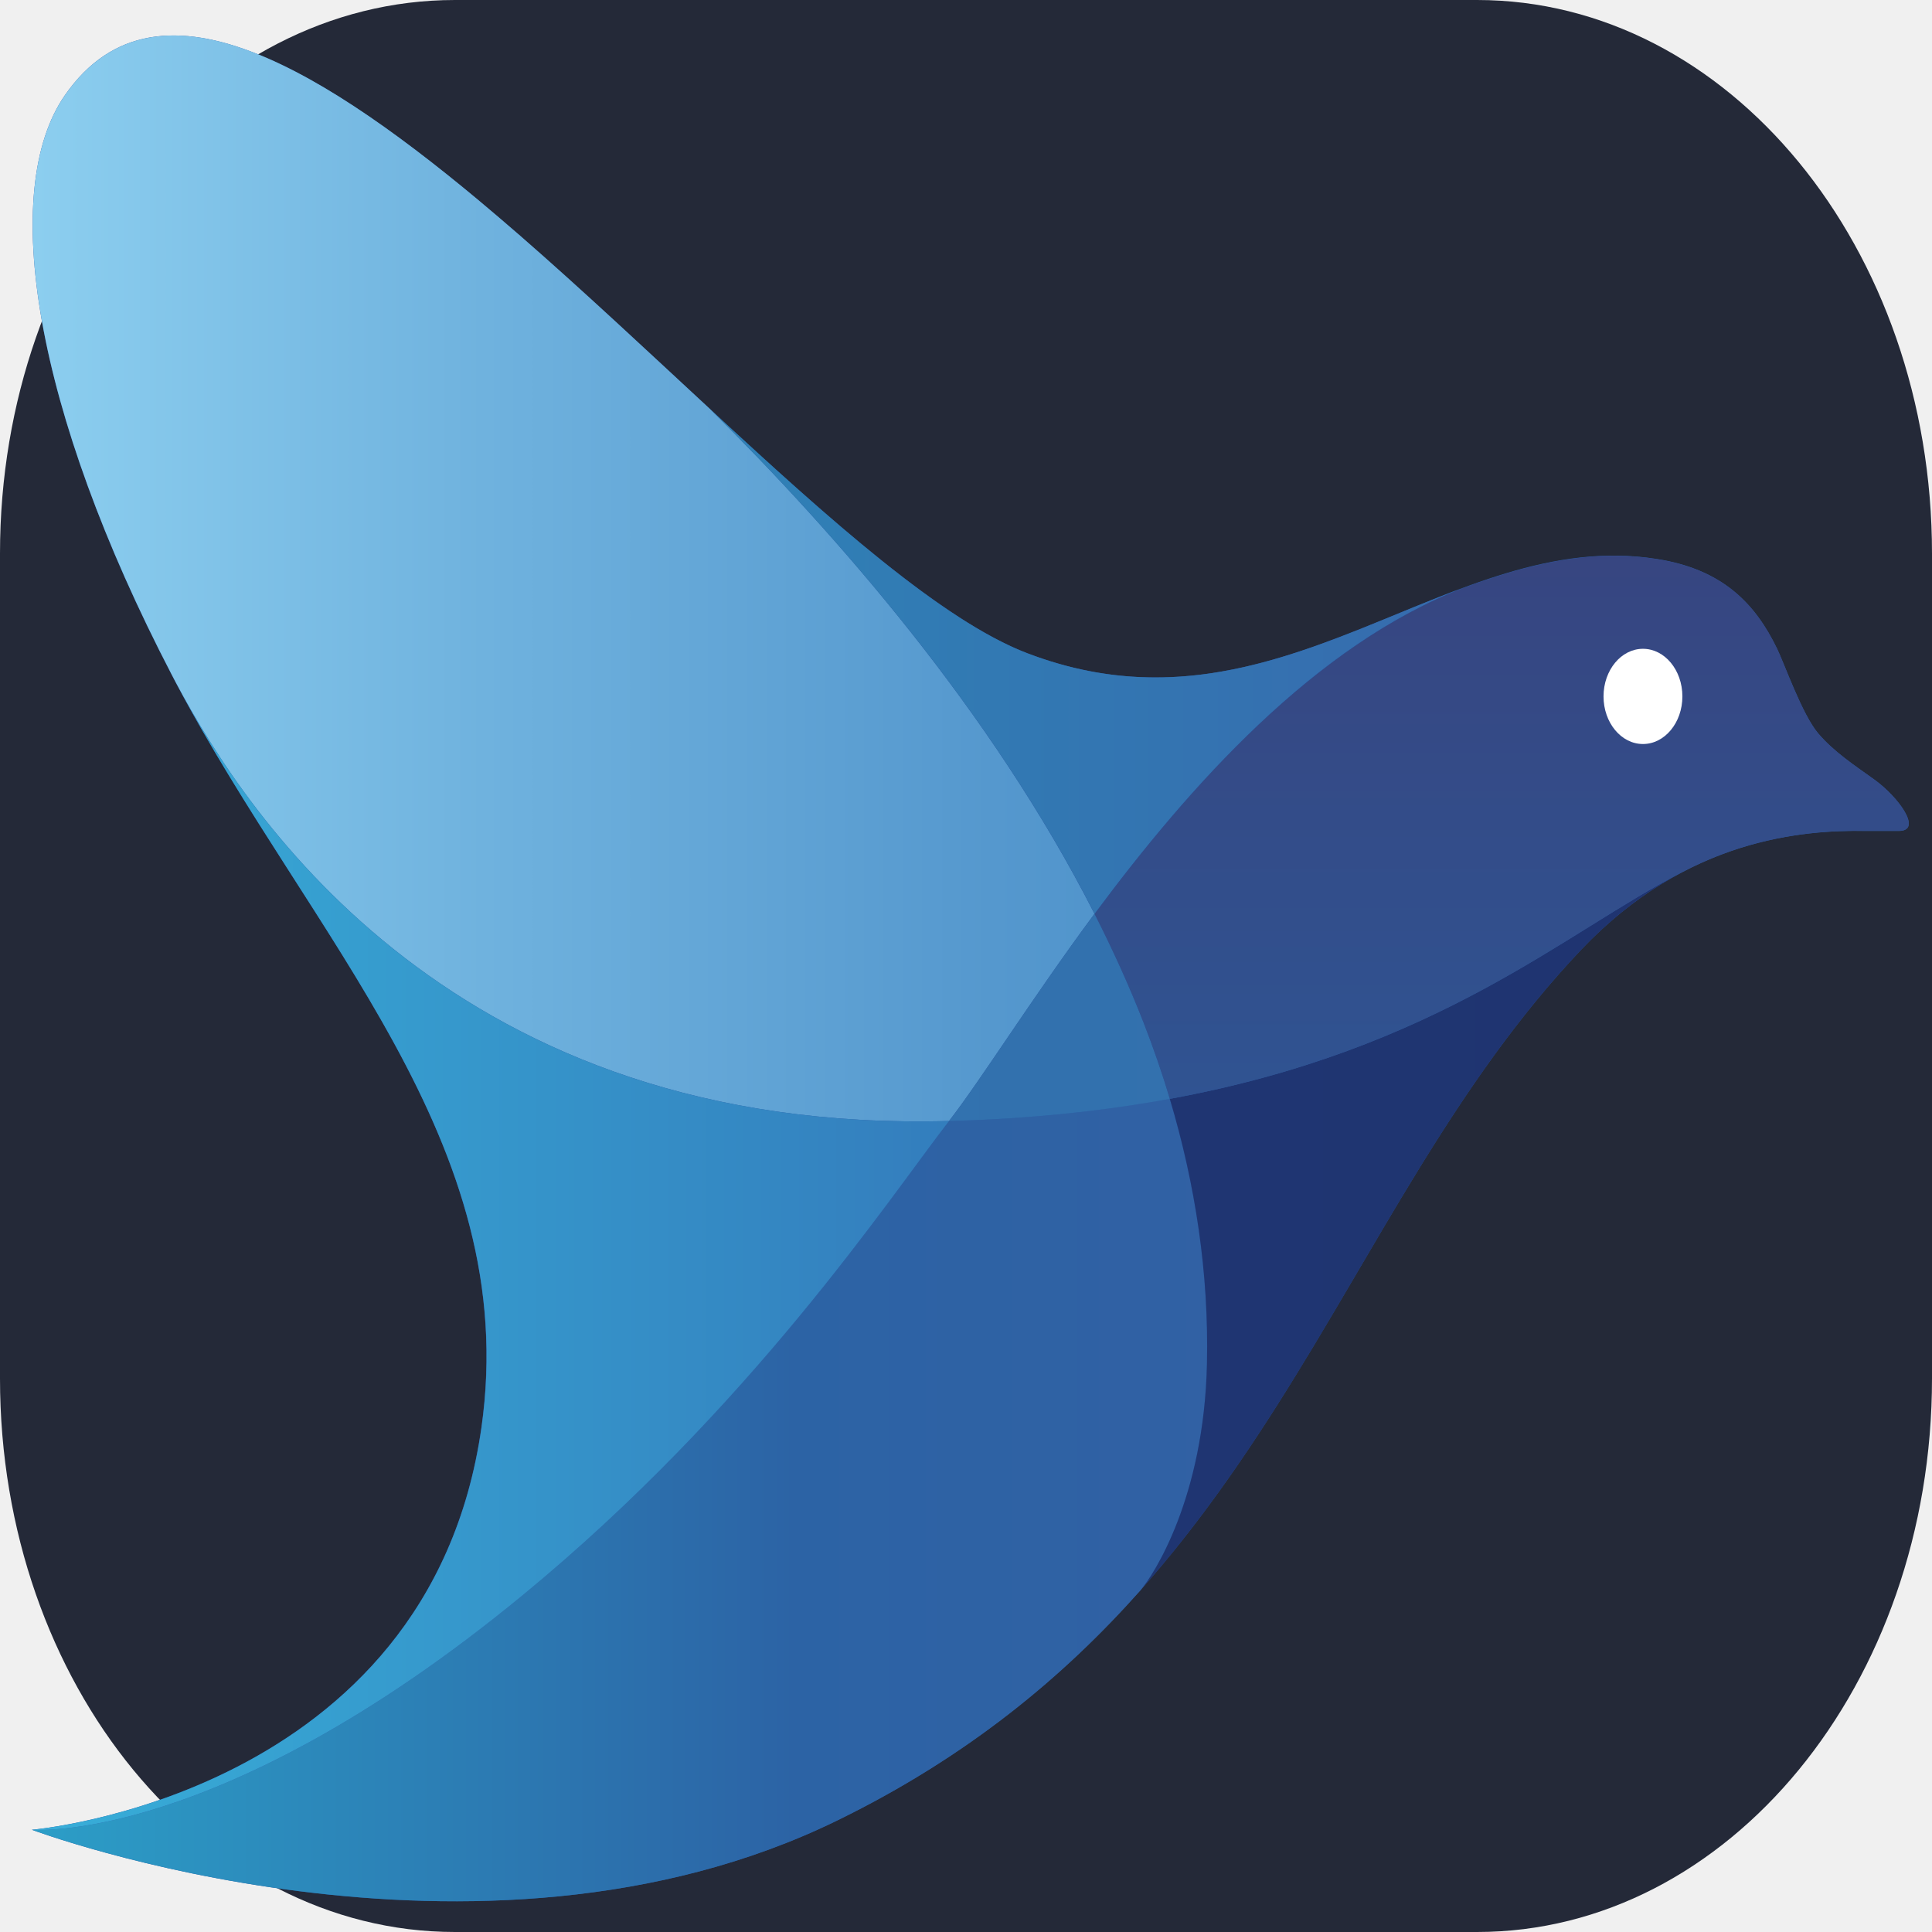
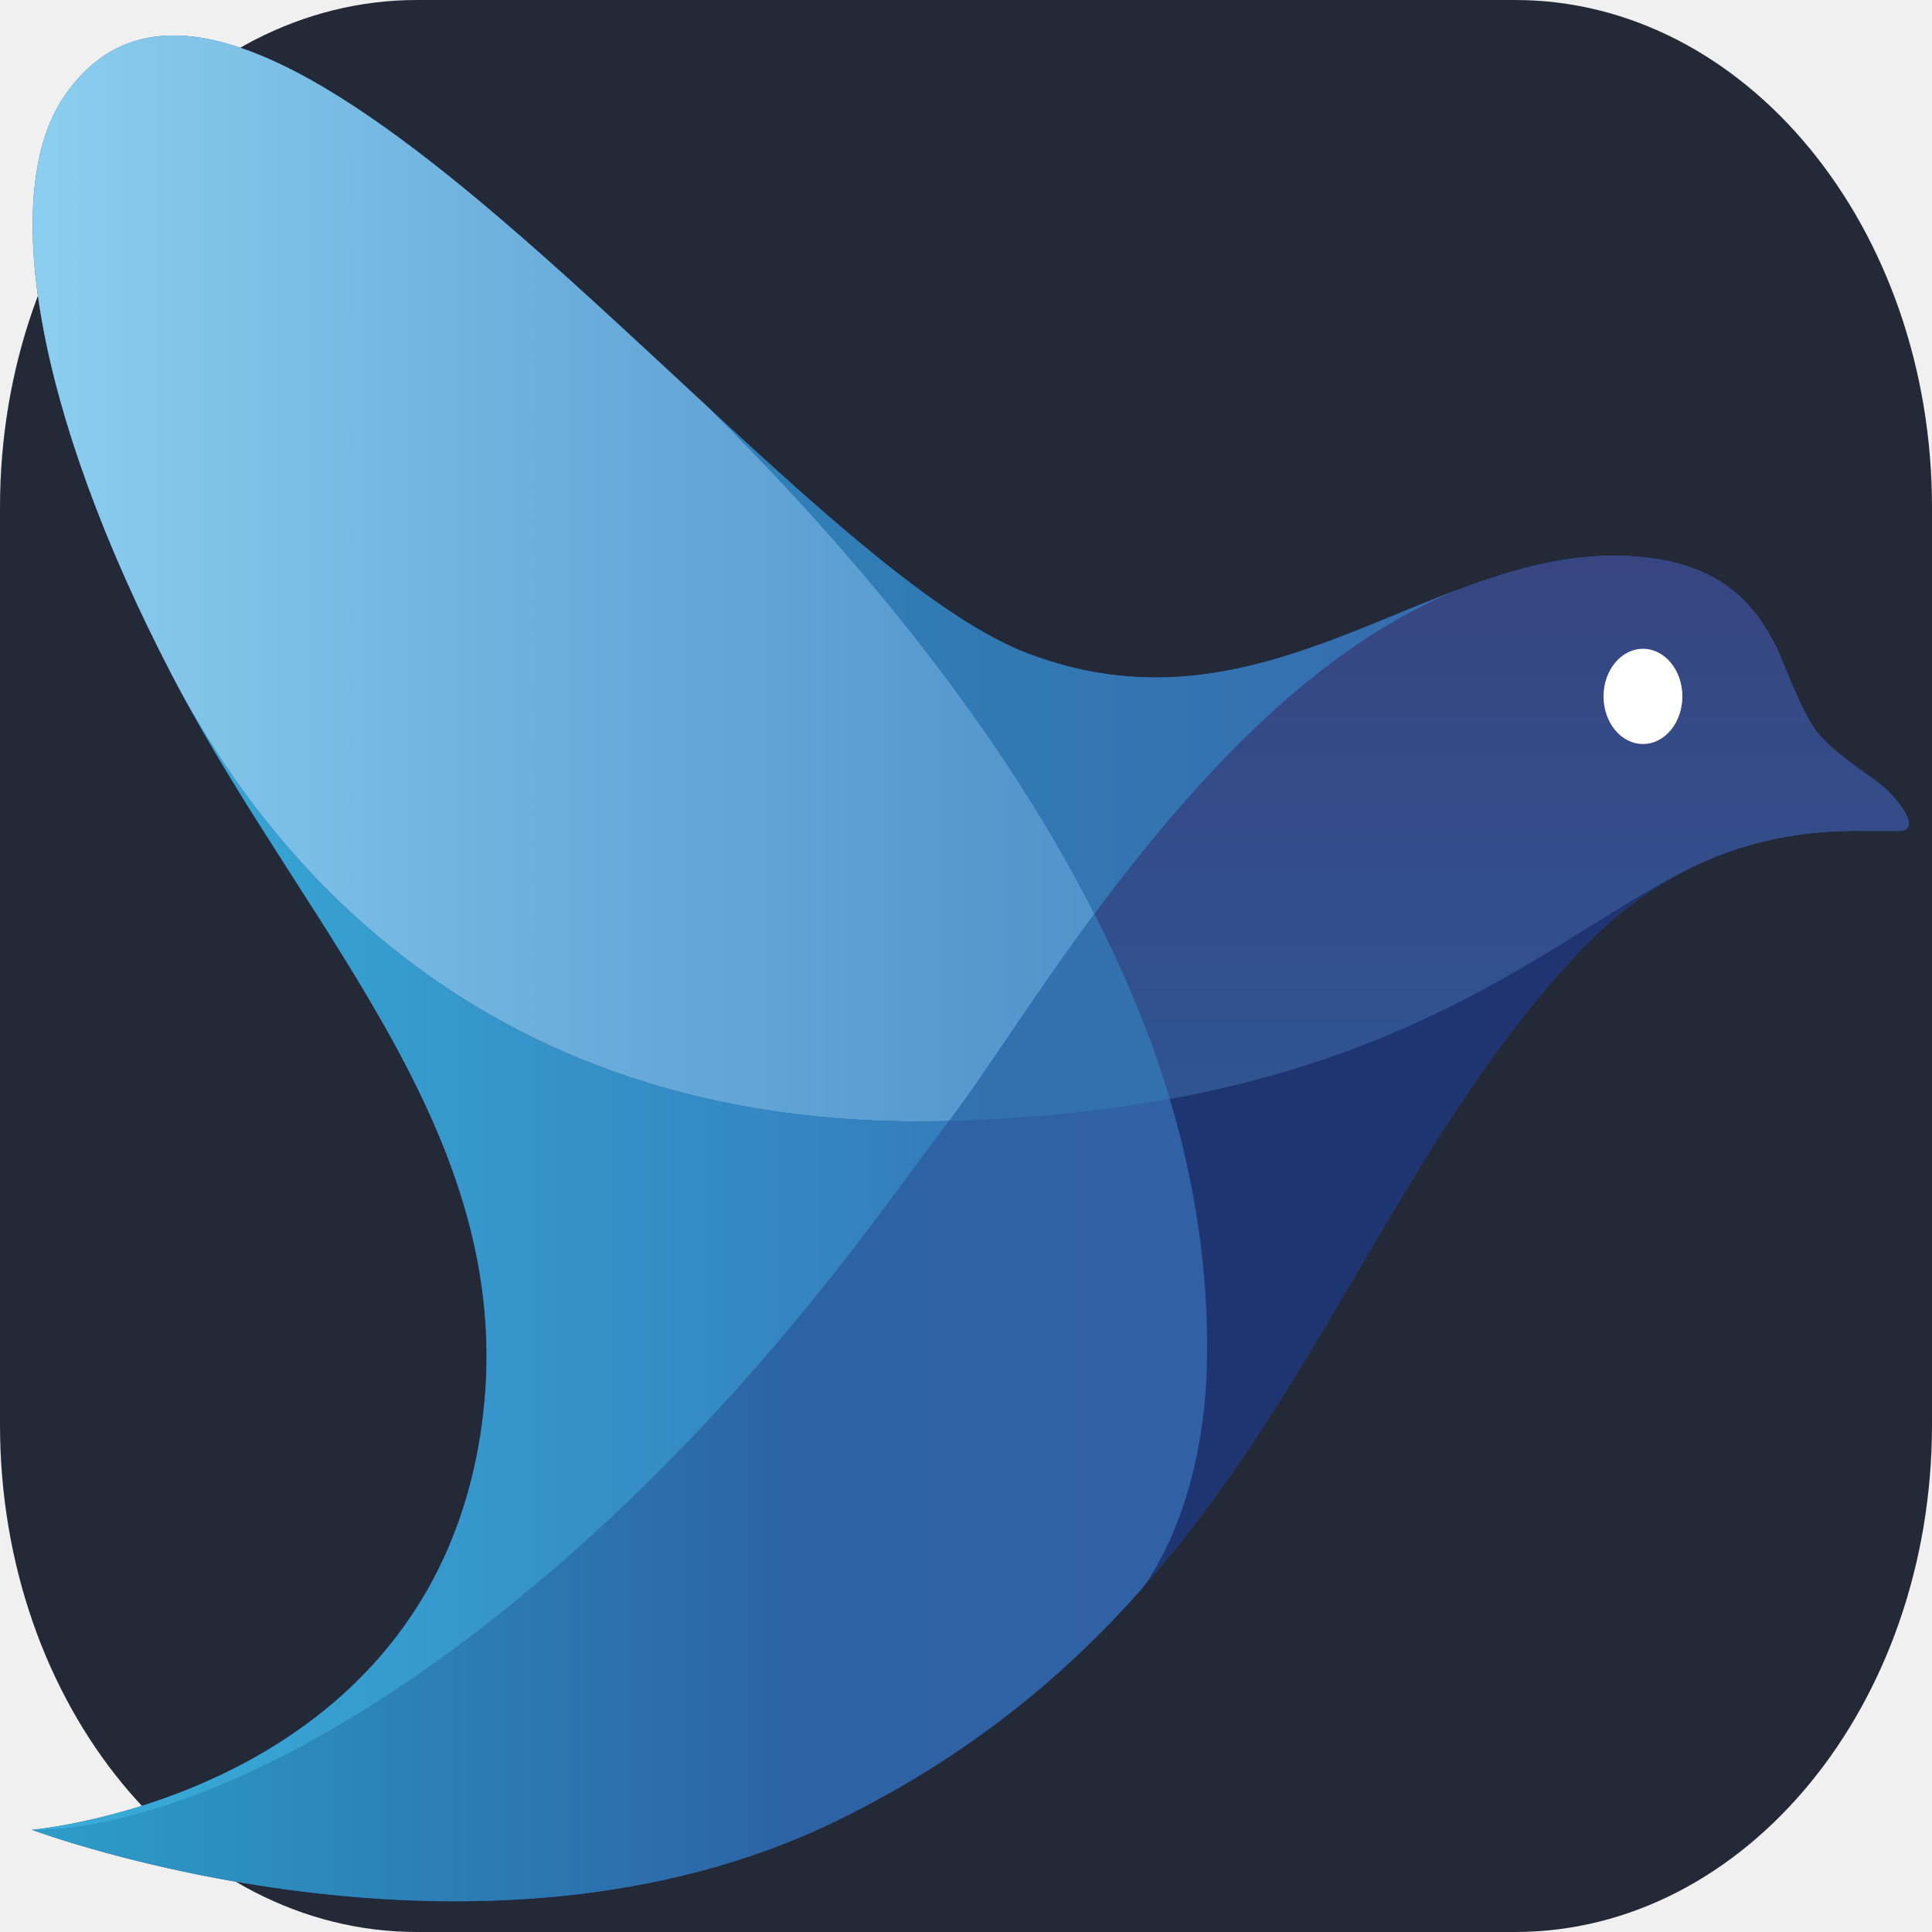
- <svg xmlns="http://www.w3.org/2000/svg" xmlns:ns1="https://boxy-svg.com" version="1.1" id="Layer_1" x="0px" y="0px" viewBox="0 0 1274 1047" style="enable-background:new 0 0 1274 1047;" width="256px" height="256px" preserveAspectRatio="none">
-   <defs>
-     <ns1:export>
-       <ns1:file format="svg" />
-     </ns1:export>
-   </defs>
+ <svg xmlns="http://www.w3.org/2000/svg" width="256px" height="256px" viewBox="0 0 1274 1047" version="1.1" preserveAspectRatio="none">
  <style type="text/css">
    .st0{fill:url(#SVGID_1_);}
	.st1{fill:url(#SVGID_2_);}
	.st2{fill:url(#SVGID_3_);}
	.st3{fill:url(#SVGID_4_);}
	.st4{fill:url(#SVGID_5_);}
	.st5{fill:url(#SVGID_6_);}
	.st6{fill:url(#SVGID_7_);}
	.st7{fill:url(#SVGID_8_);}
	.st8{fill:#FFFFFF;}

    #rect {
    fill: #242938;
}

    @media (prefers-color-scheme: light) {
        #rect {
            fill: #F4F2ED;
        }
    }
  </style>
  <g id="surface1">
-     <rect id="rect" x="0" y="0" width="1274" height="1047" rx="300" style="fill-opacity:1;stroke:none;" />
+     <rect id="rect" x="0" y="0" width="1274" height="1047" rx="275" style="fill-opacity:1;stroke:none;" />
    <g>
      <g>
        <g>
          <linearGradient id="SVGID_1_" gradientUnits="userSpaceOnUse" x1="21" y1="1105.209" x2="1258.699" y2="1105.209" gradientTransform="matrix(1 0 0 -1 0 1630)">
            <stop offset="0" style="stop-color:#2A59A2" />
            <stop offset="1" style="stop-color:#2A59A2" />
          </linearGradient>
          <path class="st0" d="M1252.1,450.3c-6.5,0-16.5,0-22.1,0c-40.2-0.5-117.3,3.8-187.2,64.2c-166.9,144.5-205,357.2-490.6,472 C314.3,1082.1,21,991.6,21,991.6s261.7-18.2,296.4-217.9c27.1-156.2-115-267.1-204.2-408C22.5,222.2-0.8,103,42.9,51.5 C166.8-94.8,508,300.7,677.4,354c165.8,52.1,277.7-68.9,415-51.1c43.8,5.6,65.2,24.5,79.4,48.6c4.8,8.1,16.6,35.7,27.1,45.9 c10.3,10,24,17.4,36.8,24.9C1252,431.9,1268.1,450.3,1252.1,450.3z" />
          <linearGradient id="SVGID_2_" gradientUnits="userSpaceOnUse" x1="-28.976" y1="1316.528" x2="1280.142" y2="1316.528" gradientTransform="matrix(1 0 0 -1 0 1630)">
            <stop offset="0" style="stop-color:#91D3F2" />
            <stop offset="0.266" style="stop-color:#6FB2DE" />
            <stop offset="0.521" style="stop-color:#5598CE" />
            <stop offset="0.673" style="stop-color:#4B8FC8" />
          </linearGradient>
          <path class="st1" d="M468,221.5c-41-31.2-83.3-63.9-124.9-93.7l0,0c-9.4-6.7-18.8-13.3-28.1-19.7l0,0 C203.5,31.8,100.1-16,42.9,51.5C-0.8,103,22.5,222.2,113.3,365.7c0.9,1.5,1.9,2.9,2.8,4.4c47.3,73.2,184.5,244.7,509.7,237.4 c21.4-22.7,53.9-65.6,95.9-112.3C653.6,385.1,551,289.1,468,221.5z" />
          <linearGradient id="SVGID_3_" gradientUnits="userSpaceOnUse" x1="21.1" y1="817.074" x2="1267.834" y2="817.074" gradientTransform="matrix(1 0 0 -1 0 1630)">
            <stop offset="0" style="stop-color:#2C9EC7" />
            <stop offset="0.404" style="stop-color:#2C63A5" />
            <stop offset="1" style="stop-color:#395DA1" />
          </linearGradient>
          <path class="st2" d="M795.8,738.9c1.3-48.8-7.6-96.9-24.5-143.4c-42.7,6.4-90.8,10.8-145.5,12C586,649.8,495.1,762.8,344.5,864.6 c-200.5,135.6-323.4,127-323.4,127s293.4,90.5,531.2-5.1c85.3-34.3,148.6-77.3,199.8-124.7C760.5,853.8,794,812,795.8,738.9z" />
          <linearGradient id="SVGID_4_" gradientUnits="userSpaceOnUse" x1="21.079" y1="1078.65" x2="1267.813" y2="1078.65" gradientTransform="matrix(1 0 0 -1 0 1630)">
            <stop offset="0" style="stop-color:#4FAAC4" />
            <stop offset="0.002" style="stop-color:#2F75B1" />
            <stop offset="1" style="stop-color:#356EAC" />
          </linearGradient>
          <path class="st3" d="M721.8,495.2c-42,46.6-74.6,89.6-95.9,112.3c54.8-1.2,102.9-5.6,145.5-12c-5-13.9-10.8-27.6-17.2-41.1 C744.6,534.3,733.7,514.5,721.8,495.2z" />
          <linearGradient id="SVGID_5_" gradientUnits="userSpaceOnUse" x1="468" y1="1271.65" x2="1274.984" y2="1271.65" gradientTransform="matrix(1 0 0 -1 0 1630)">
            <stop offset="0" style="stop-color:#4FAAC4" />
            <stop offset="0.002" style="stop-color:#2F81B6" />
            <stop offset="1" style="stop-color:#3B5EA9" />
          </linearGradient>
          <path class="st4" d="M965.6,318.3c-87.8,26.6-175.5,71.1-288.2,35.7c-55.8-17.5-130.3-72.2-209.4-132.5 c83,67.6,185.6,163.5,253.8,273.7C784,426.3,867,349.3,965.6,318.3z" />
          <linearGradient id="SVGID_6_" gradientUnits="userSpaceOnUse" x1="467.968" y1="962.7" x2="1274.952" y2="962.7" gradientTransform="matrix(1 0 0 -1 0 1630)">
            <stop offset="0" style="stop-color:#4FAAC4" />
            <stop offset="0.002" style="stop-color:#1E3773" />
            <stop offset="1" style="stop-color:#203370" />
          </linearGradient>
          <path class="st5" d="M771.4,595.5c16.9,46.5,25.8,94.6,24.5,143.4c-1.9,73-35.4,114.8-43.8,122.9 c120.1-111.1,173.8-246,290.8-347.3c21.8-18.8,44.2-32.2,66.1-41.7h-0.1C1032.2,505,949,568.7,771.4,595.5z" />
          <linearGradient id="SVGID_7_" gradientUnits="userSpaceOnUse" x1="990.251" y1="895.298" x2="990.251" y2="1337.814" gradientTransform="matrix(1 0 0 -1 0 1630)">
            <stop offset="0" style="stop-color:#4FAAC4" />
            <stop offset="0.002" style="stop-color:#2C5A9A" />
            <stop offset="1" style="stop-color:#374580" />
          </linearGradient>
          <path class="st6" d="M1252.1,450.3c16,0-0.1-18.4-16.3-27.9c-12.8-7.6-26.5-15-36.8-24.9c-10.6-10.2-22.4-37.9-27.1-45.9 c-14.3-24.2-35.6-43-79.4-48.6c-44-5.7-85.4,2.9-126.8,15.4c-98.6,31-181.7,108-243.9,176.9c11.9,19.3,22.9,39,32.4,59.1 c6.4,13.6,12.2,27.3,17.2,41.1c177.7-26.8,260.8-90.5,337.5-122.7h0.1c48.3-21,93.5-22.9,121.1-22.5 C1235.7,450.3,1245.7,450.3,1252.1,450.3z" />
          <linearGradient id="SVGID_8_" gradientUnits="userSpaceOnUse" x1="-113.505" y1="949.096" x2="804.828" y2="949.096" gradientTransform="matrix(1 0 0 -1 0 1630)">
            <stop offset="0.112" style="stop-color:#38B1DA" />
            <stop offset="1" style="stop-color:#326FB5" />
          </linearGradient>
          <path class="st7" d="M344.5,864.6C495.1,762.8,586,649.8,625.8,607.5c-325.2,7.3-462.4-164.2-509.7-237.4 C205.4,509,344.3,619.2,317.5,773.7C282.8,973.4,21.1,991.6,21.1,991.6S144,1000.2,344.5,864.6z" />
          <ellipse class="st8" cx="1083.4" cy="377.4" rx="26" ry="25.8" />
        </g>
      </g>
    </g>
  </g>
</svg>
